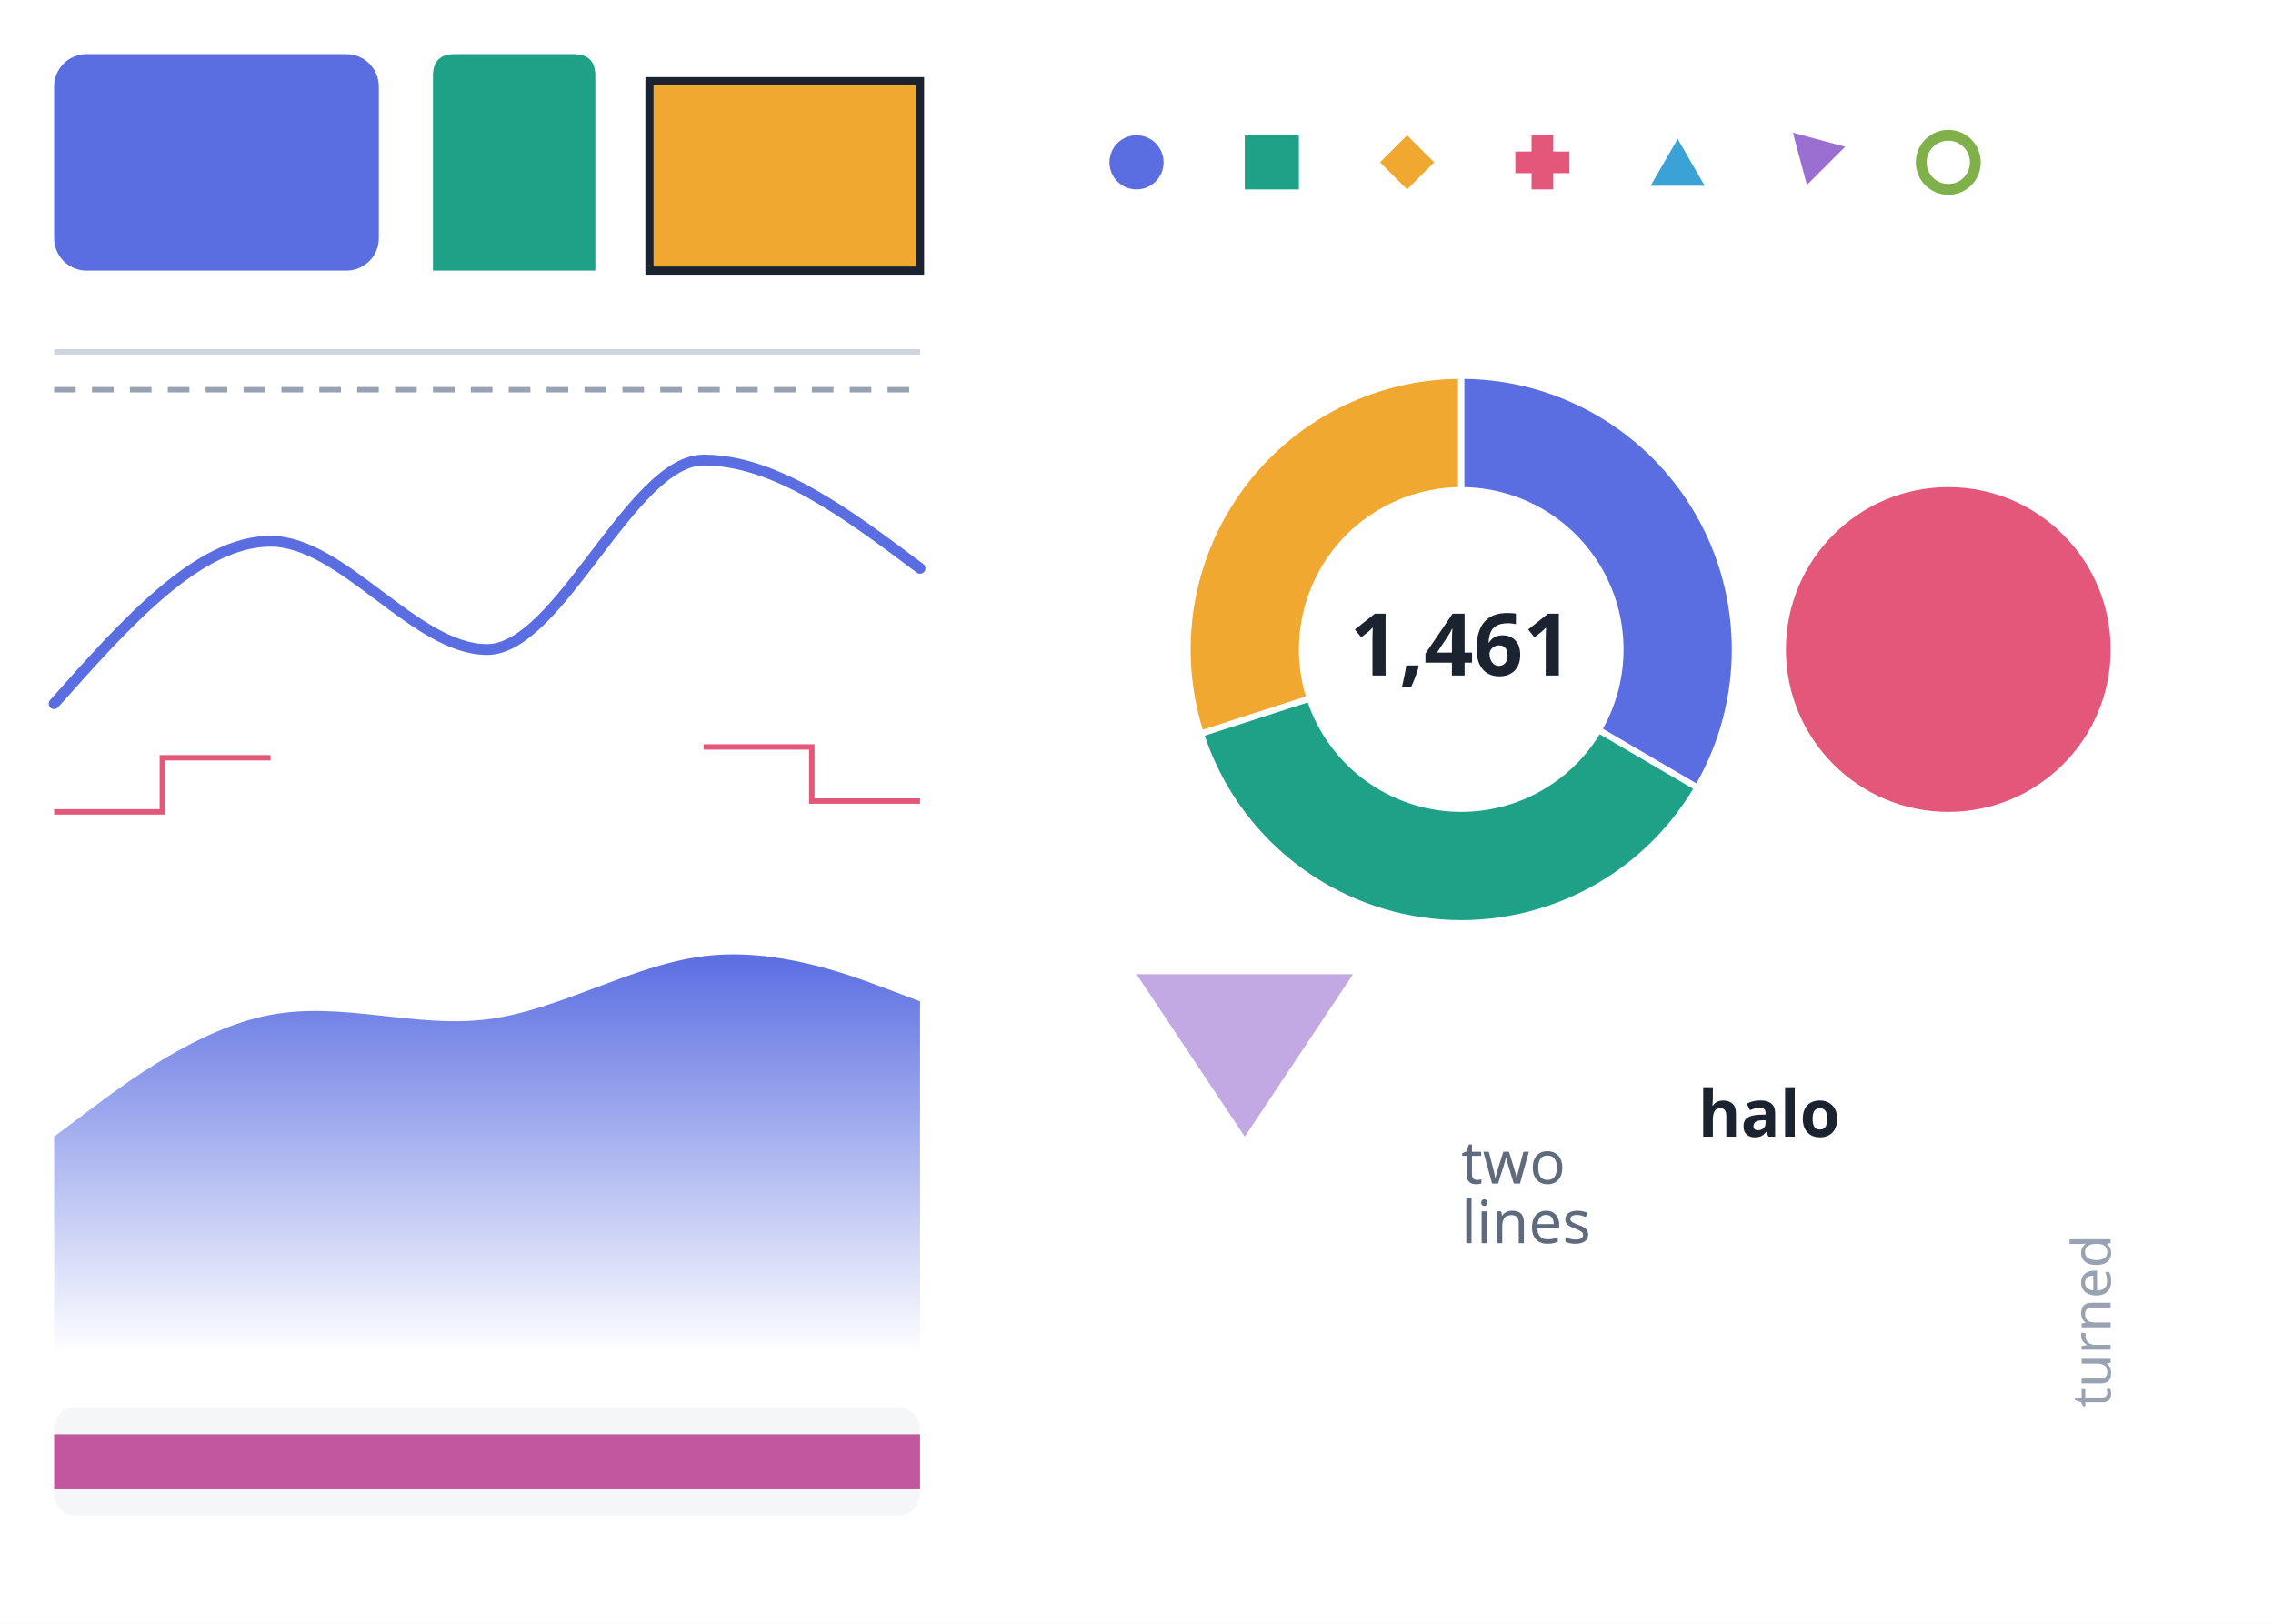
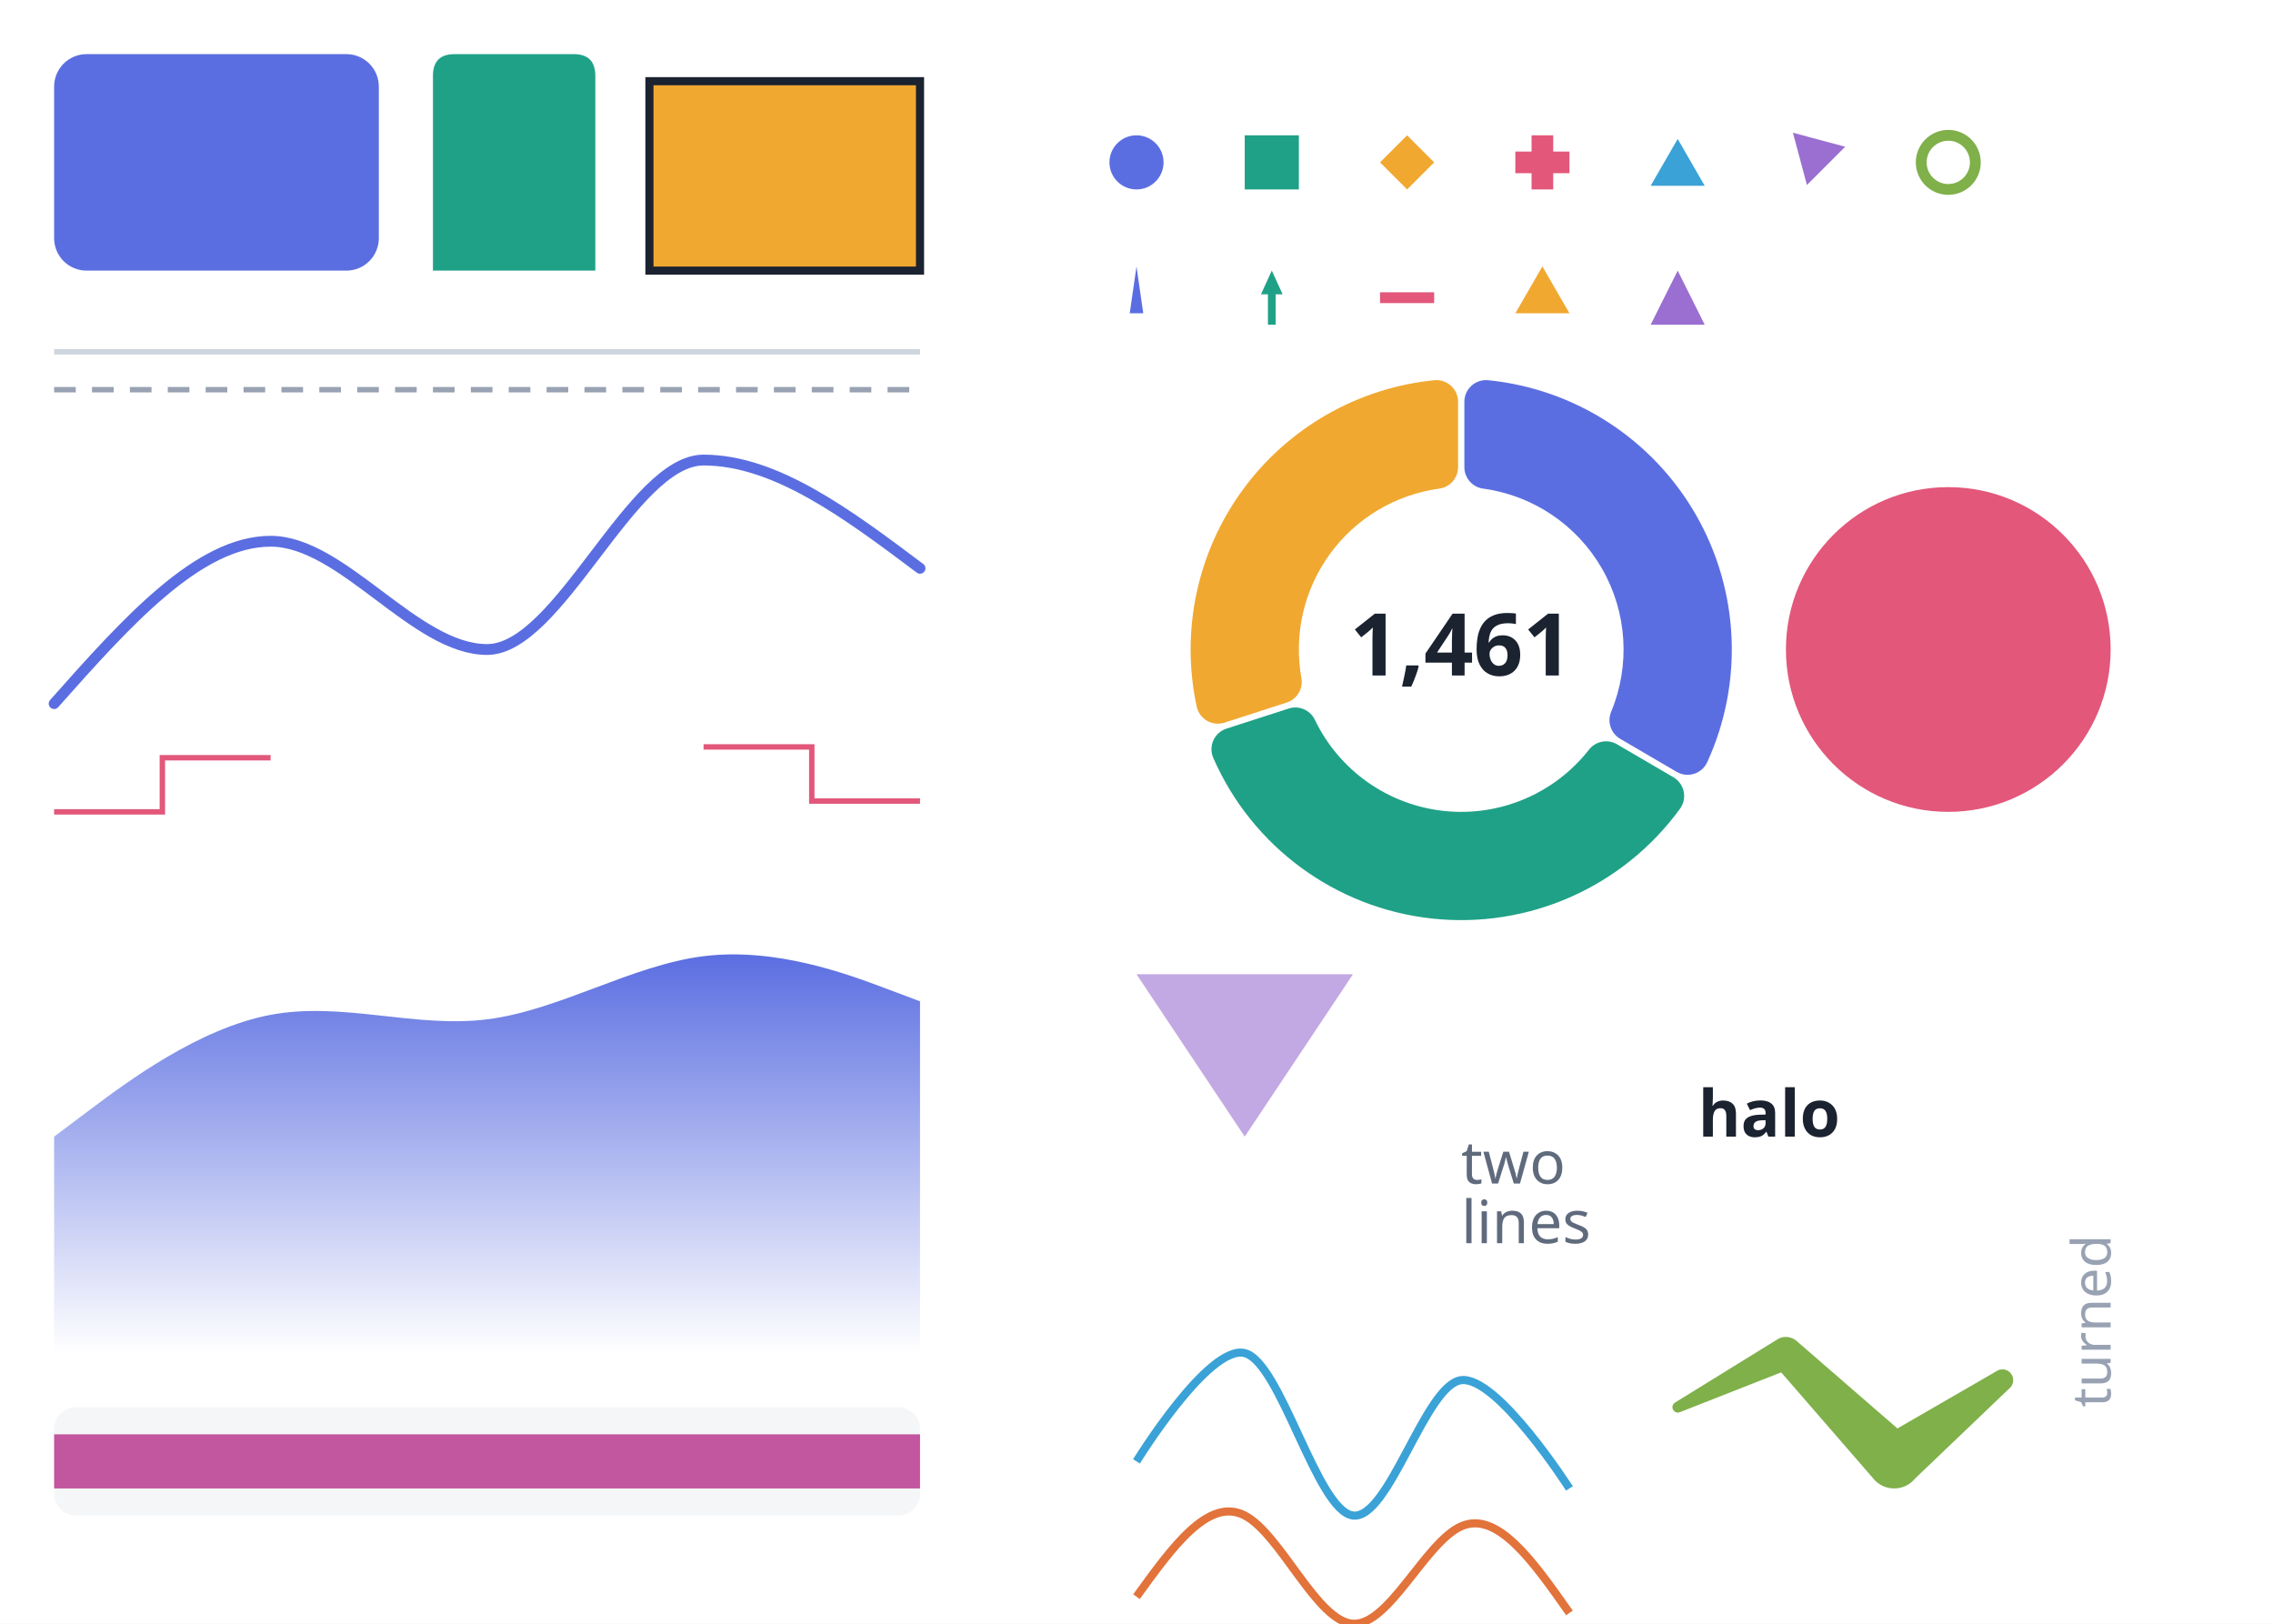
<svg xmlns="http://www.w3.org/2000/svg" width="420" height="300" viewBox="0 0 420 300" font-family="'IBM Plex Sans', sans-serif">
  <defs>
    <linearGradient id="grad1" x1="0" y1="0" x2="0" y2="1">
      <stop offset="0" stop-color="#5b6ee1" />
      <stop offset="1" stop-color="#ffffff" />
    </linearGradient>
    <clipPath id="clip2">
      <rect width="160" height="20" />
    </clipPath>
  </defs>
  <rect width="420" height="300" fill="#ffffff" />
  <g transform="translate(10,10)">
    <rect x="0" y="0" width="60" height="40" rx="6" fill="#5b6ee1" />
    <path d="M74,0H96Q100,0 100,4V40L100,40H70L70,40V4Q70,0 74,0Z" fill="#1fa187" />
    <rect x="110" y="5" width="50" height="35" fill="#f0a830" stroke="#1b2230" stroke-width="1.5" />
    <line x1="0" y1="55" x2="160" y2="55" fill="none" stroke="#cfd5de" stroke-width="1" />
    <line x1="0" y1="62" x2="160" y2="62" fill="none" stroke="#98a2b3" stroke-width="1" stroke-dasharray="4 3" />
    <path d="M0,120C13.333,105 26.667,90 40,90C53.333,90 66.667,110 80,110C93.333,110 106.667,75 120,75C133.333,75 146.667,85 160,95" fill="none" stroke="#5b6ee1" stroke-width="2" stroke-linecap="round" stroke-linejoin="round" />
    <path d="M0,140L20,140L20,130L40,130M120,128L140,128L140,138L160,138" fill="none" stroke="#e2577a" stroke-width="1" />
    <path d="M0,200L6.667,195C13.333,190 26.667,180 40,177.5C53.333,175 66.667,180 80,178.333C93.333,176.667 106.667,168.333 120,166.667C133.333,165 146.667,170 153.333,172.5L160,175L160,240L153.333,240C146.667,240 133.333,240 120,240C106.667,240 93.333,240 80,240C66.667,240 53.333,240 40,240C26.667,240 13.333,240 6.667,240L0,240Z" fill="url(#grad1)" />
    <path transform="translate(200,20)" d="M5,0A5,5 0 1,1 -5,0A5,5 0 1,1 5,0Z" fill="#5b6ee1" />
    <path transform="translate(225,20)" d="M-5,-5H5V5H-5Z" fill="#1fa187" />
    <path transform="translate(250,20)" d="M-5,0L0,-5L5,0L0,5Z" fill="#f0a830" />
    <path transform="translate(275,20)" d="M-5,-2L-5,2L-2,2L-2,5L2,5L2,2L5,2L5,-2L2,-2L2,-5L-2,-5L-2,-2Z" fill="#e2577a" />
    <path transform="translate(300,20)" d="M0,-4.33L-5,4.33L5,4.33Z" fill="#3aa2d6" />
    <path transform="translate(325,20) rotate(15)" d="M0,4.33L-5,-4.33L5,-4.33Z" fill="#9a6fd1" />
    <path transform="translate(350,20)" d="M5,0A5,5 0 1,1 -5,0A5,5 0 1,1 5,0Z" fill="#ffffff" stroke="#7fb04a" stroke-width="2" />
-     <path transform="translate(260,110)" d="M0.583,-49.997A50,50 0 0,1 43.452,24.737L26.186,14.639A30,30 0 0,0 0.583,-29.994Z" fill="#5b6ee1" />
-     <path transform="translate(260,110)" d="M42.863,25.744A50,50 0 0,1 -47.398,15.92L-28.363,9.773A30,30 0 0,0 25.597,15.646Z" fill="#1fa187" />
-     <path transform="translate(260,110)" d="M-47.756,14.811A50,50 0 0,1 -0.583,-49.997L-0.583,-29.994A30,30 0 0,0 -28.722,8.663Z" fill="#f0a830" />
-     <path transform="translate(350,110)" d="M0,-30A30,30 0 0,1 0,30A30,30 0 0,1 0,-30Z" fill="#e2577a" />
+     <path transform="translate(260,110)" d="M0.583,-45.771A4,4 0 0,1 4.982,-49.751A50,50 0 0,1 45.461,20.817A4,4 0 0,1 39.804,22.604L29.376,16.505A4,4 0 0,1 27.701,11.516A30,30 0 0,0 4.044,-29.726A4,4 0 0,1 0.583,-33.69Z" fill="#5b6ee1" />
+     <path transform="translate(260,110)" d="M39.216,23.611A4,4 0 0,1 40.431,29.417A50,50 0 0,1 -45.812,20.031A4,4 0 0,1 -43.377,14.622L-31.88,10.909A4,4 0 0,1 -27.045,12.984A30,30 0 0,0 23.618,18.498A4,4 0 0,1 28.787,17.511Z" fill="#1fa187" />
+     <path transform="translate(260,110)" d="M-43.735,13.512A4,4 0 0,1 -48.874,10.55A50,50 0 0,1 -4.982,-49.751A4,4 0 0,1 -0.583,-45.771L-0.583,-33.69A4,4 0 0,1 -4.044,-29.726A30,30 0 0,0 -29.53,5.288A4,4 0 0,1 -32.238,9.799Z" fill="#f0a830" />
+     <path transform="translate(350,110)" d="M0,-30A30,30 0 1,1 0,30A30,30 0 1,1 0,-30Z" fill="#e2577a" />
    <path transform="translate(200,170)" d="M0,0L20,30L40,0Z" fill="#9a6fd1" opacity="0.6" />
    <text transform="translate(260,114.8)" text-anchor="middle" font-size="16" font-weight="600" fill="#1b2230">1,461</text>
    <text transform="translate(260,208.69)" font-size="11" fill="#5f6b7d">
      <tspan x="0" dy="0">two</tspan>
      <tspan x="0" dy="11">lines</tspan>
    </text>
    <text transform="translate(330,200)" text-anchor="end" font-size="12" font-weight="bold" paint-order="stroke" fill="#1b2230" stroke="#ffffff" stroke-width="3">halo</text>
    <text transform="translate(380,250) rotate(-90)" font-size="10" fill="#98a2b3">turned</text>
    <g transform="translate(0,250)">
      <rect x="0" y="0" width="160" height="20" rx="4" fill="#f5f6f8" />
      <g clip-path="url(#clip2)">
        <rect x="-10" y="5" width="200" height="10" fill="#c2569f" />
      </g>
    </g>
+     <path d="M200,260C200,260 213.333,238.333 220,240C226.667,241.667 233.333,269.167 240,270C246.667,270.833 253.333,245.833 260,245C266.667,244.167 280,265 280,265" fill="none" stroke="#3aa2d6" stroke-width="1.5" />
+     <path d="M200,285C206.667,275.768 213.333,266.536 220,270C226.667,273.464 233.333,289.625 240,290C246.667,290.375 253.333,274.964 260,272C266.667,269.036 273.333,278.518 280,288" fill="none" stroke="#e2733b" stroke-width="1.5" />
+     <path d="M299.553,249.106L318.658,237.317A3,3 0 0,1 321.342,242.683L300.447,250.894A1,1 0 0,1 299.553,249.106ZM322.121,237.879L343.536,256.464A5,5 0 0,1 336.464,263.536L317.879,242.121A3,3 0 0,1 322.121,237.879ZM337,256L358.8,243.4A2,2 0 0,1 361.2,246.6L343,264A5,5 0 0,1 337,256Z" fill="#7fb04a" />
+     <path transform="translate(200,45)" d="M0,-5.774L-1.25,2.887L1.25,2.887Z" fill="#5b6ee1" />
+     <path transform="translate(225,45)" d="M-0.714,5L0.714,5L0.714,-0.625L2,-0.625L0,-5L-2,-0.625L-0.714,-0.625Z" fill="#1fa187" />
+     <path transform="translate(250,45)" d="M-5,0L5,0" fill="none" stroke="#e2577a" stroke-width="2" />
+     <path transform="translate(275,45)" d="M0,-5.774L-5,2.887L5,2.887Z" fill="#f0a830" />
+     <path transform="translate(300,45)" d="M0 -5L5 5L-5 5Z" fill="#9a6fd1" />
  </g>
</svg>
